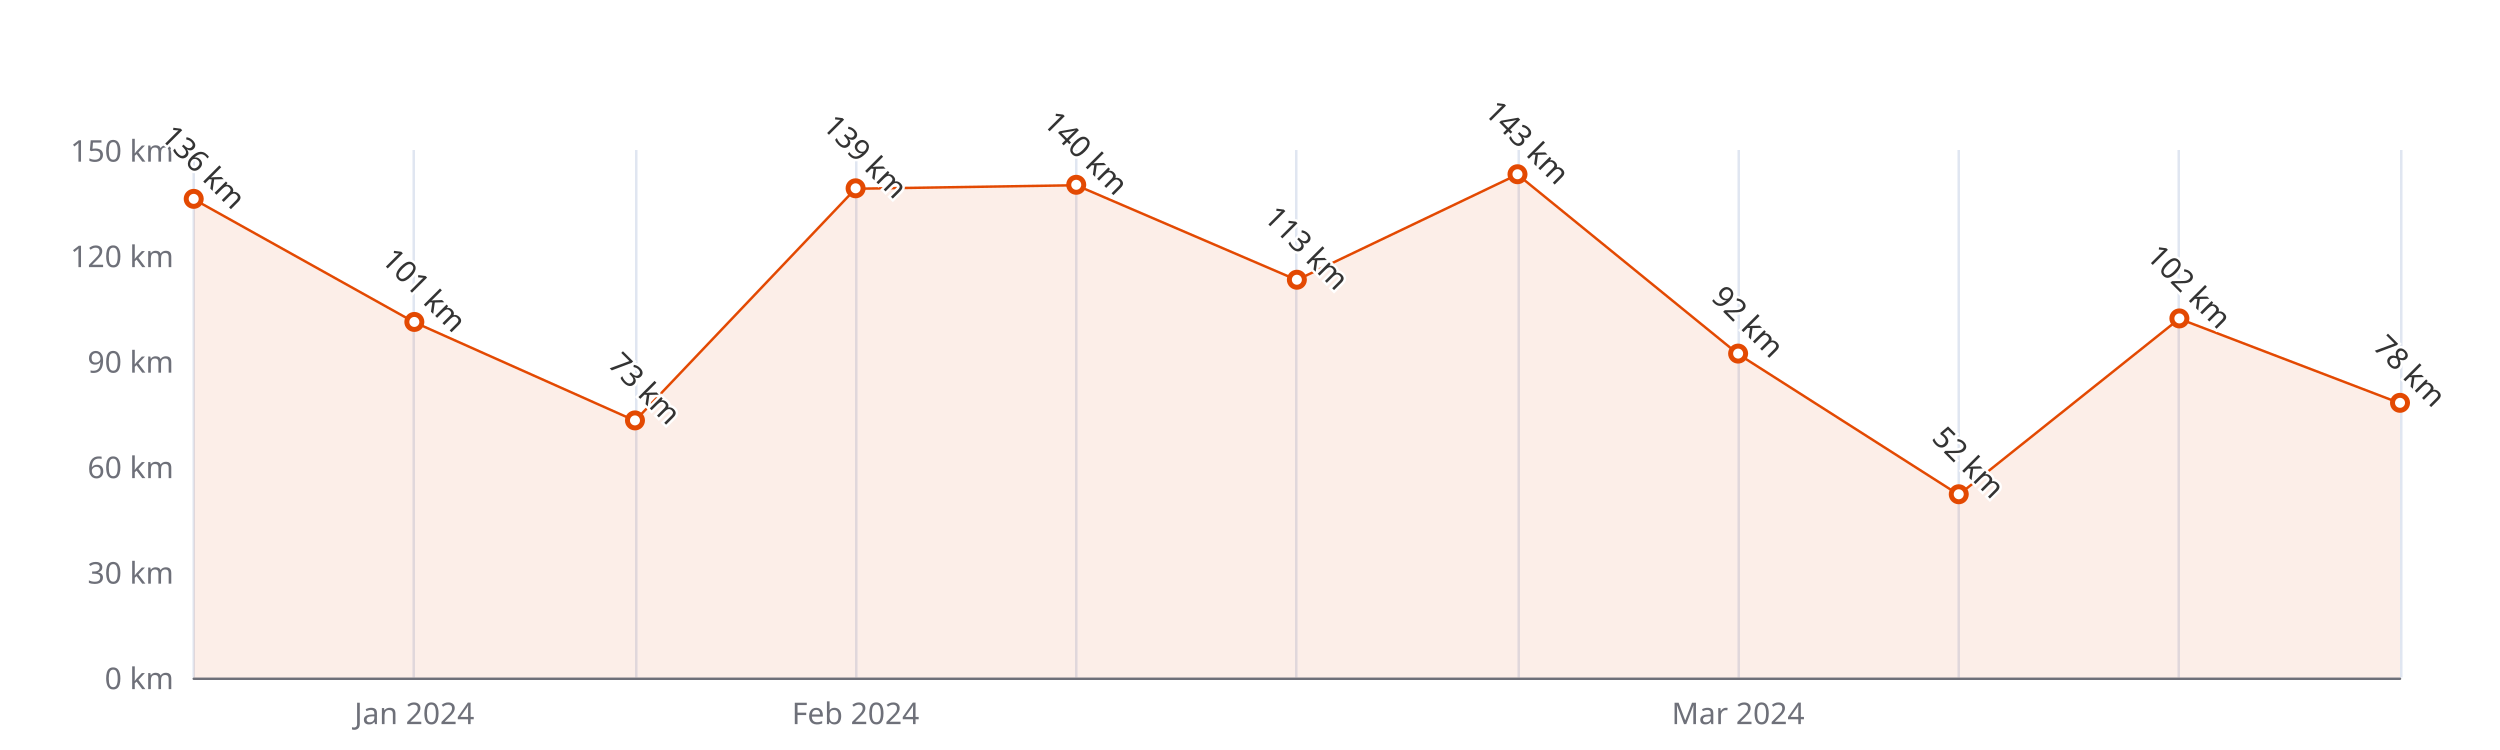
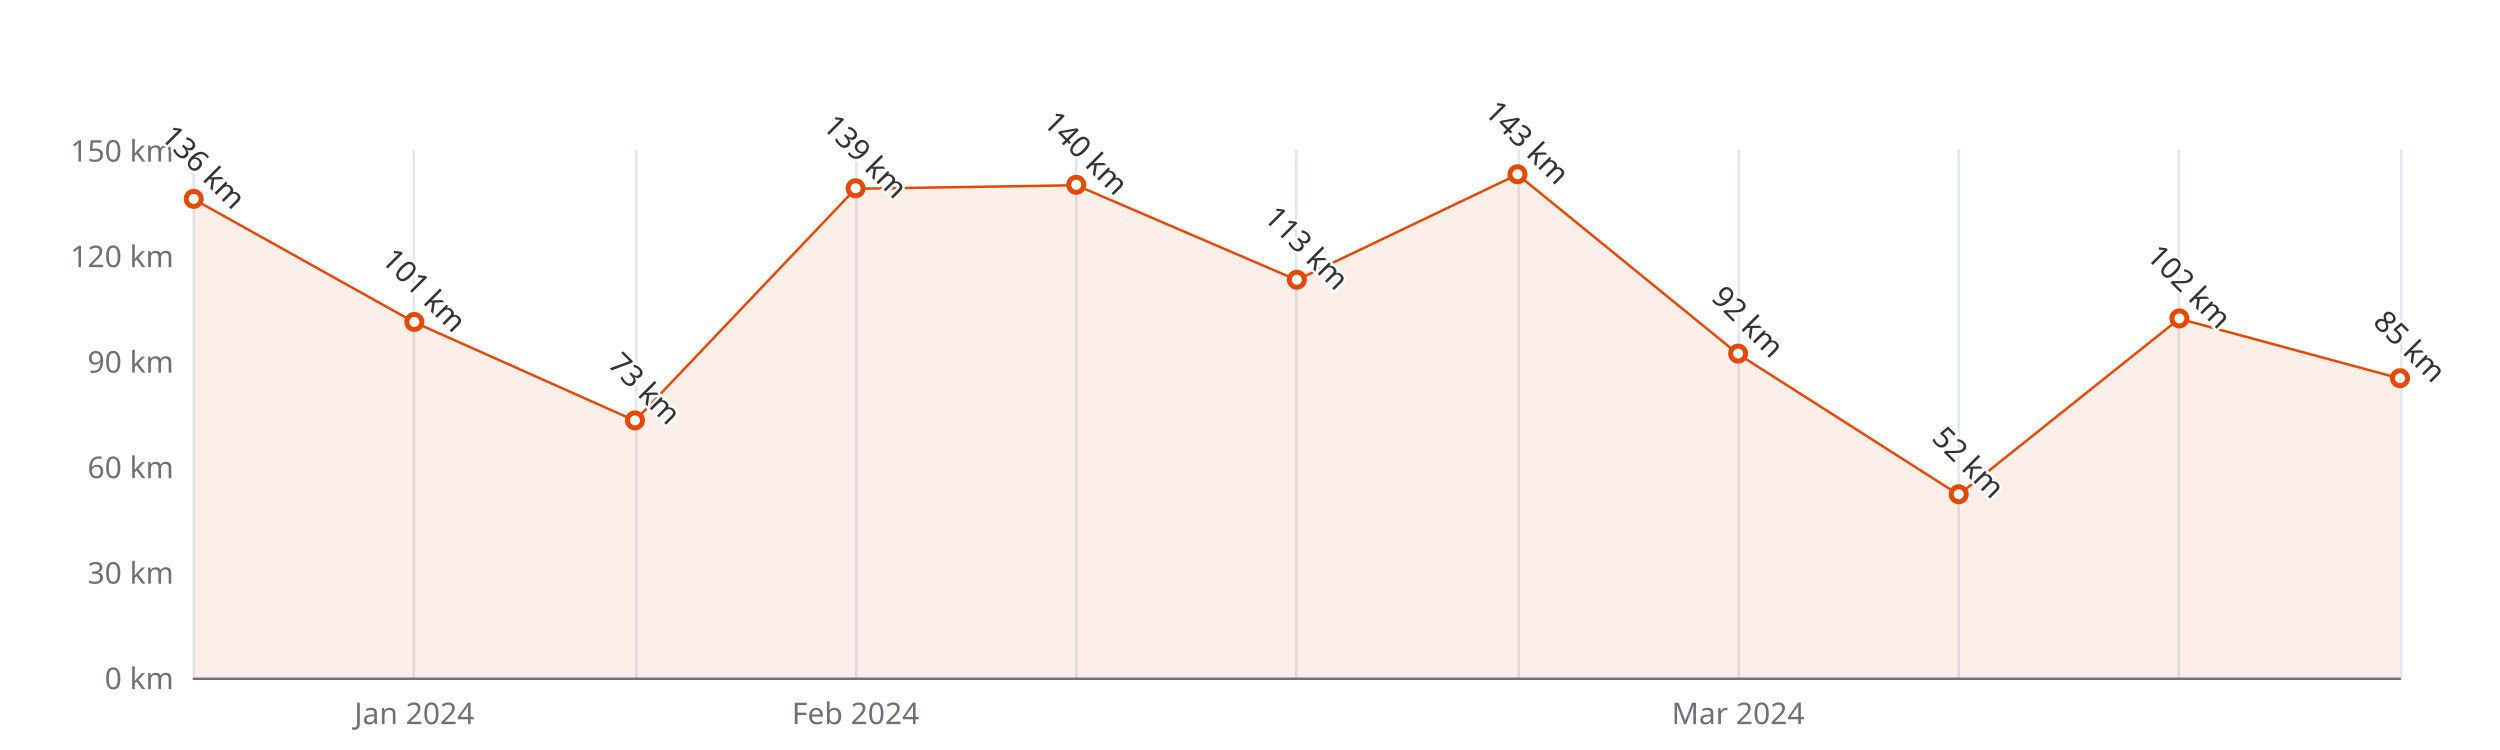
<svg xmlns="http://www.w3.org/2000/svg" width="1000" height="300" version="1.1" baseProfile="full" viewBox="0 0 1000 300">
  <rect width="1000" height="300" x="0" y="0" id="0" fill="#ffffff" />
  <path d="M77.5 60L77.5 271" fill="none" stroke="#E0E6F1" />
  <path d="M165.5 60L165.5 271" fill="none" stroke="#E0E6F1" />
  <path d="M254.5 60L254.5 271" fill="none" stroke="#E0E6F1" />
  <path d="M342.5 60L342.5 271" fill="none" stroke="#E0E6F1" />
  <path d="M430.5 60L430.5 271" fill="none" stroke="#E0E6F1" />
  <path d="M518.5 60L518.5 271" fill="none" stroke="#E0E6F1" />
  <path d="M607.5 60L607.5 271" fill="none" stroke="#E0E6F1" />
  <path d="M695.5 60L695.5 271" fill="none" stroke="#E0E6F1" />
  <path d="M783.5 60L783.5 271" fill="none" stroke="#E0E6F1" />
  <path d="M871.5 60L871.5 271" fill="none" stroke="#E0E6F1" />
  <path d="M960.5 60L960.5 271" fill="none" stroke="#E0E6F1" />
  <path d="M77.5 271.5L960 271.5" fill="none" stroke="#6E7079" stroke-linecap="round" />
  <text dominant-baseline="central" text-anchor="end" style="font-size:12px;font-family:sans-serif;" xml:space="preserve" transform="translate(69.48 271)" fill="#6E7079">0 km</text>
  <text dominant-baseline="central" text-anchor="end" style="font-size:12px;font-family:sans-serif;" xml:space="preserve" transform="translate(69.48 228.8)" fill="#6E7079">30 km</text>
  <text dominant-baseline="central" text-anchor="end" style="font-size:12px;font-family:sans-serif;" xml:space="preserve" transform="translate(69.48 186.6)" fill="#6E7079">60 km</text>
  <text dominant-baseline="central" text-anchor="end" style="font-size:12px;font-family:sans-serif;" xml:space="preserve" transform="translate(69.48 144.4)" fill="#6E7079">90 km</text>
  <text dominant-baseline="central" text-anchor="end" style="font-size:12px;font-family:sans-serif;" xml:space="preserve" transform="translate(69.48 102.2)" fill="#6E7079">120 km</text>
  <text dominant-baseline="central" text-anchor="end" style="font-size:12px;font-family:sans-serif;" xml:space="preserve" transform="translate(69.48 60)" fill="#6E7079">150 km</text>
  <text dominant-baseline="central" text-anchor="middle" style="font-size:12px;font-family:sans-serif;" xml:space="preserve" y="6" transform="translate(165.732 279)" fill="#6E7079">Jan 2024</text>
  <text dominant-baseline="central" text-anchor="middle" style="font-size:12px;font-family:sans-serif;" xml:space="preserve" y="6" transform="translate(342.236 279)" fill="#6E7079">Feb 2024</text>
  <text dominant-baseline="central" text-anchor="middle" style="font-size:12px;font-family:sans-serif;" xml:space="preserve" y="6" transform="translate(695.244 279)" fill="#6E7079">Mar 2024</text>
  <g clip-path="url(#zr5-c0)">
-     <path d="M77.5 79.7L165.7 128.9L254 168.3L342.2 75.5L430.5 74.1L518.7 112L607 69.8L695.2 141.6L783.5 197.9L871.7 127.5L960 161.3L960 271L871.7 271L783.5 271L695.2 271L607 271L518.7 271L430.5 271L342.2 271L254 271L165.7 271L77.5 271Z" fill="rgb(227,73,2)" fill-opacity="0.09" />
-     <path d="M77.5 79.7L165.7 128.9L254 168.3L342.2 75.5L430.5 74.1L518.7 112L607 69.8L695.2 141.6L783.5 197.9L871.7 127.5L960 161.3" fill="none" stroke="#E34902" stroke-linejoin="bevel" />
+     <path d="M77.5 79.7L165.7 128.9L254 168.3L342.2 75.5L430.5 74.1L518.7 112L607 69.8L695.2 141.6L783.5 197.9L871.7 127.5L960 151.4L960 271L871.7 271L783.5 271L695.2 271L607 271L518.7 271L430.5 271L342.2 271L254 271L165.7 271L77.5 271Z" fill="rgb(227,73,2)" fill-opacity="0.09" />
+     <path d="M77.5 79.7L165.7 128.9L254 168.3L342.2 75.5L430.5 74.1L518.7 112L607 69.8L695.2 141.6L783.5 197.9L871.7 127.5L960 151.4" fill="none" stroke="#E34902" stroke-linejoin="bevel" />
  </g>
  <path d="M1 0A1 1 0 1 1 1 -0.1A1 1 0 0 1 1 0" transform="matrix(3,0,0,3,77.48,79.6933)" fill="#fff" stroke="#E34902" stroke-width="0.667" />
  <path d="M1 0A1 1 0 1 1 1 -0.1A1 1 0 0 1 1 0" transform="matrix(3,0,0,3,165.732,128.9267)" fill="#fff" stroke="#E34902" stroke-width="0.667" />
  <path d="M1 0A1 1 0 1 1 1 -0.1A1 1 0 0 1 1 0" transform="matrix(3,0,0,3,253.984,168.3133)" fill="#fff" stroke="#E34902" stroke-width="0.667" />
  <path d="M1 0A1 1 0 1 1 1 -0.1A1 1 0 0 1 1 0" transform="matrix(3,0,0,3,342.236,75.4733)" fill="#fff" stroke="#E34902" stroke-width="0.667" />
  <path d="M1 0A1 1 0 1 1 1 -0.1A1 1 0 0 1 1 0" transform="matrix(3,0,0,3,430.488,74.0667)" fill="#fff" stroke="#E34902" stroke-width="0.667" />
  <path d="M1 0A1 1 0 1 1 1 -0.1A1 1 0 0 1 1 0" transform="matrix(3,0,0,3,518.74,112.0467)" fill="#fff" stroke="#E34902" stroke-width="0.667" />
  <path d="M1 0A1 1 0 1 1 1 -0.1A1 1 0 0 1 1 0" transform="matrix(3,0,0,3,606.992,69.8467)" fill="#fff" stroke="#E34902" stroke-width="0.667" />
  <path d="M1 0A1 1 0 1 1 1 -0.1A1 1 0 0 1 1 0" transform="matrix(3,0,0,3,695.244,141.5867)" fill="#fff" stroke="#E34902" stroke-width="0.667" />
  <path d="M1 0A1 1 0 1 1 1 -0.1A1 1 0 0 1 1 0" transform="matrix(3,0,0,3,783.496,197.8533)" fill="#fff" stroke="#E34902" stroke-width="0.667" />
  <path d="M1 0A1 1 0 1 1 1 -0.1A1 1 0 0 1 1 0" transform="matrix(3,0,0,3,871.748,127.52)" fill="#fff" stroke="#E34902" stroke-width="0.667" />
-   <path d="M1 0A1 1 0 1 1 1 -0.1A1 1 0 0 1 1 0" transform="matrix(3,0,0,3,960,161.28)" fill="#fff" stroke="#E34902" stroke-width="0.667" />
+   <path d="M1 0A1 1 0 1 1 1 -0.1A1 1 0 0 1 1 0" transform="matrix(3,0,0,3,960,151.4333)" fill="#fff" stroke="#E34902" stroke-width="0.667" />
  <text dominant-baseline="central" text-anchor="middle" style="font-size:12px;font-family:sans-serif;" xml:space="preserve" y="-6" transform="matrix(0.707,0.707,-0.707,0.707,77.48,70.6933)" fill="#333" stroke="rgb(255,255,255)" stroke-width="2" paint-order="stroke" stroke-miterlimit="2">136 km</text>
  <text dominant-baseline="central" text-anchor="middle" style="font-size:12px;font-family:sans-serif;" xml:space="preserve" y="-6" transform="matrix(0.707,0.707,-0.707,0.707,165.732,119.9267)" fill="#333" stroke="rgb(255,255,255)" stroke-width="2" paint-order="stroke" stroke-miterlimit="2">101 km</text>
  <text dominant-baseline="central" text-anchor="middle" style="font-size:12px;font-family:sans-serif;" xml:space="preserve" y="-6" transform="matrix(0.707,0.707,-0.707,0.707,253.984,159.3133)" fill="#333" stroke="rgb(255,255,255)" stroke-width="2" paint-order="stroke" stroke-miterlimit="2">73 km</text>
  <text dominant-baseline="central" text-anchor="middle" style="font-size:12px;font-family:sans-serif;" xml:space="preserve" y="-6" transform="matrix(0.707,0.707,-0.707,0.707,342.236,66.4733)" fill="#333" stroke="rgb(255,255,255)" stroke-width="2" paint-order="stroke" stroke-miterlimit="2">139 km</text>
  <text dominant-baseline="central" text-anchor="middle" style="font-size:12px;font-family:sans-serif;" xml:space="preserve" y="-6" transform="matrix(0.707,0.707,-0.707,0.707,430.488,65.0667)" fill="#333" stroke="rgb(255,255,255)" stroke-width="2" paint-order="stroke" stroke-miterlimit="2">140 km</text>
  <text dominant-baseline="central" text-anchor="middle" style="font-size:12px;font-family:sans-serif;" xml:space="preserve" y="-6" transform="matrix(0.707,0.707,-0.707,0.707,518.74,103.0467)" fill="#333" stroke="rgb(255,255,255)" stroke-width="2" paint-order="stroke" stroke-miterlimit="2">113 km</text>
  <text dominant-baseline="central" text-anchor="middle" style="font-size:12px;font-family:sans-serif;" xml:space="preserve" y="-6" transform="matrix(0.707,0.707,-0.707,0.707,606.992,60.8467)" fill="#333" stroke="rgb(255,255,255)" stroke-width="2" paint-order="stroke" stroke-miterlimit="2">143 km</text>
  <text dominant-baseline="central" text-anchor="middle" style="font-size:12px;font-family:sans-serif;" xml:space="preserve" y="-6" transform="matrix(0.707,0.707,-0.707,0.707,695.244,132.5867)" fill="#333" stroke="rgb(255,255,255)" stroke-width="2" paint-order="stroke" stroke-miterlimit="2">92 km</text>
  <text dominant-baseline="central" text-anchor="middle" style="font-size:12px;font-family:sans-serif;" xml:space="preserve" y="-6" transform="matrix(0.707,0.707,-0.707,0.707,783.496,188.8533)" fill="#333" stroke="rgb(255,255,255)" stroke-width="2" paint-order="stroke" stroke-miterlimit="2">52 km</text>
  <text dominant-baseline="central" text-anchor="middle" style="font-size:12px;font-family:sans-serif;" xml:space="preserve" y="-6" transform="matrix(0.707,0.707,-0.707,0.707,871.748,118.52)" fill="#333" stroke="rgb(255,255,255)" stroke-width="2" paint-order="stroke" stroke-miterlimit="2">102 km</text>
-   <text dominant-baseline="central" text-anchor="middle" style="font-size:12px;font-family:sans-serif;" xml:space="preserve" y="-6" transform="matrix(0.707,0.707,-0.707,0.707,960,152.28)" fill="#333" stroke="rgb(255,255,255)" stroke-width="2" paint-order="stroke" stroke-miterlimit="2">78 km</text>
+   <text dominant-baseline="central" text-anchor="middle" style="font-size:12px;font-family:sans-serif;" xml:space="preserve" y="-6" transform="matrix(0.707,0.707,-0.707,0.707,960,142.4333)" fill="#333" stroke="rgb(255,255,255)" stroke-width="2" paint-order="stroke" stroke-miterlimit="2">85 km</text>
  <defs>
    <clipPath id="zr5-c0">
      <path d="M76 59.5l884 0l0 212l-884 0Z" fill="#000" />
    </clipPath>
  </defs>
</svg>
